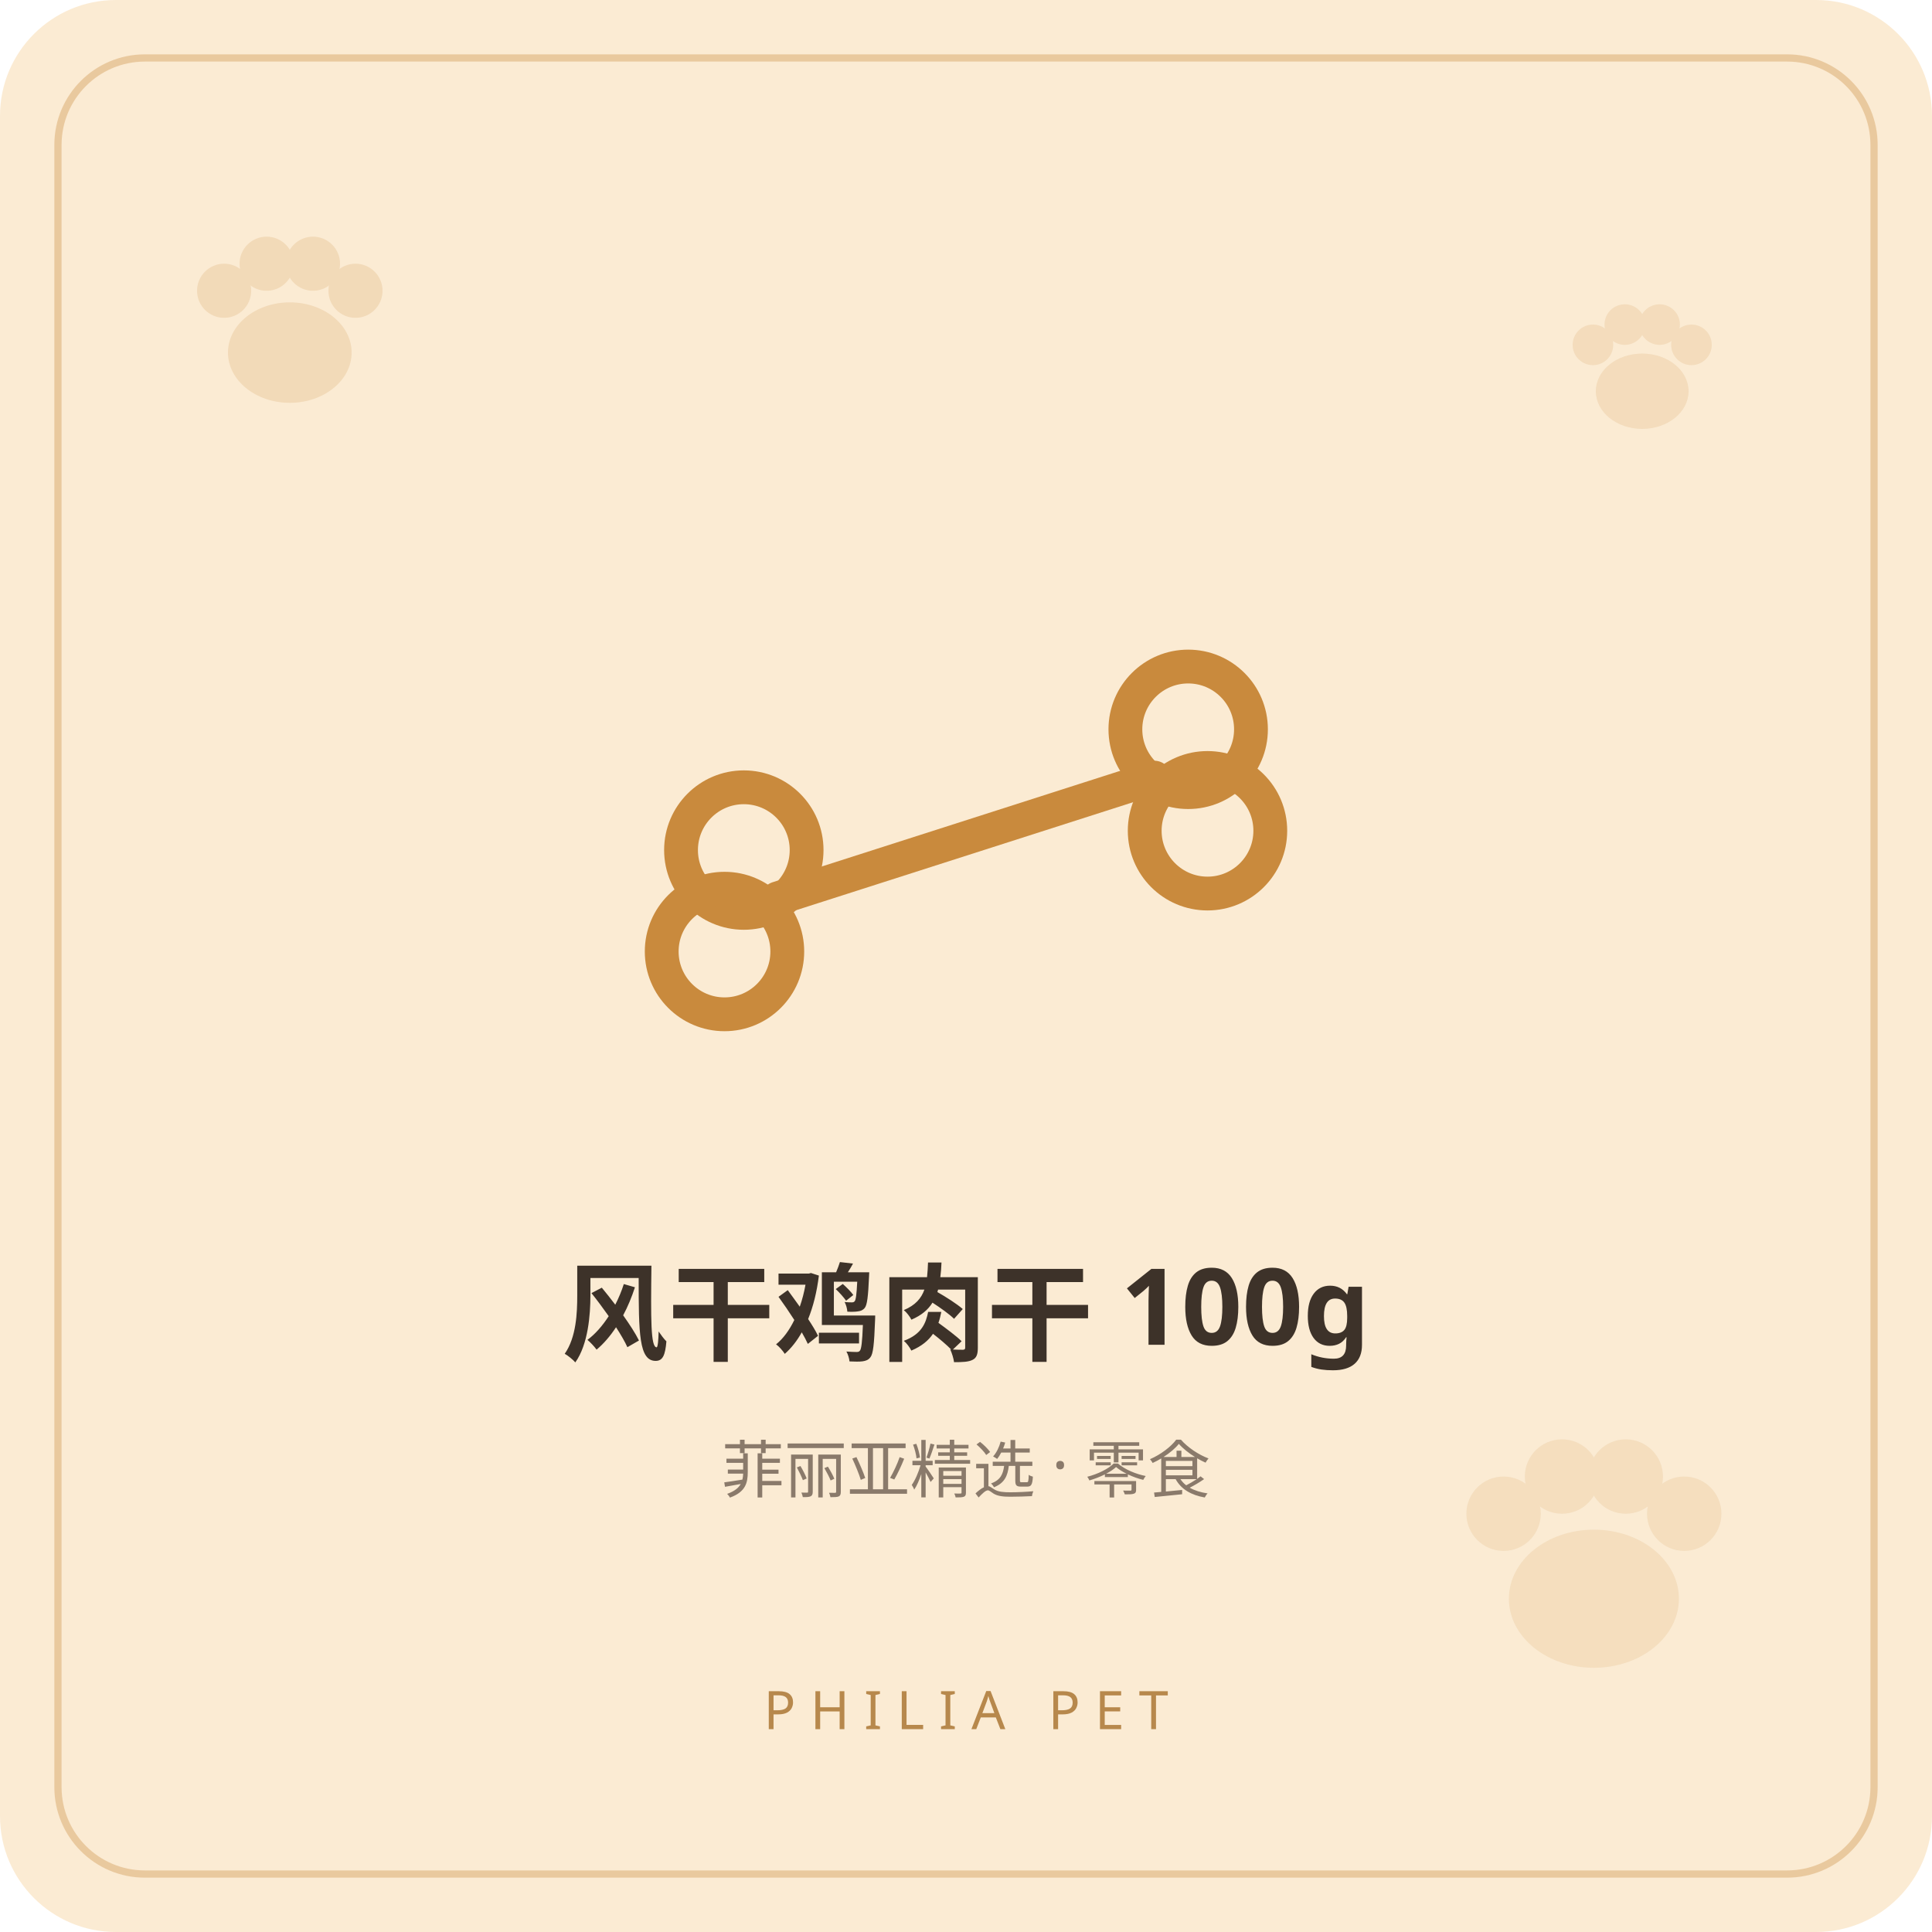
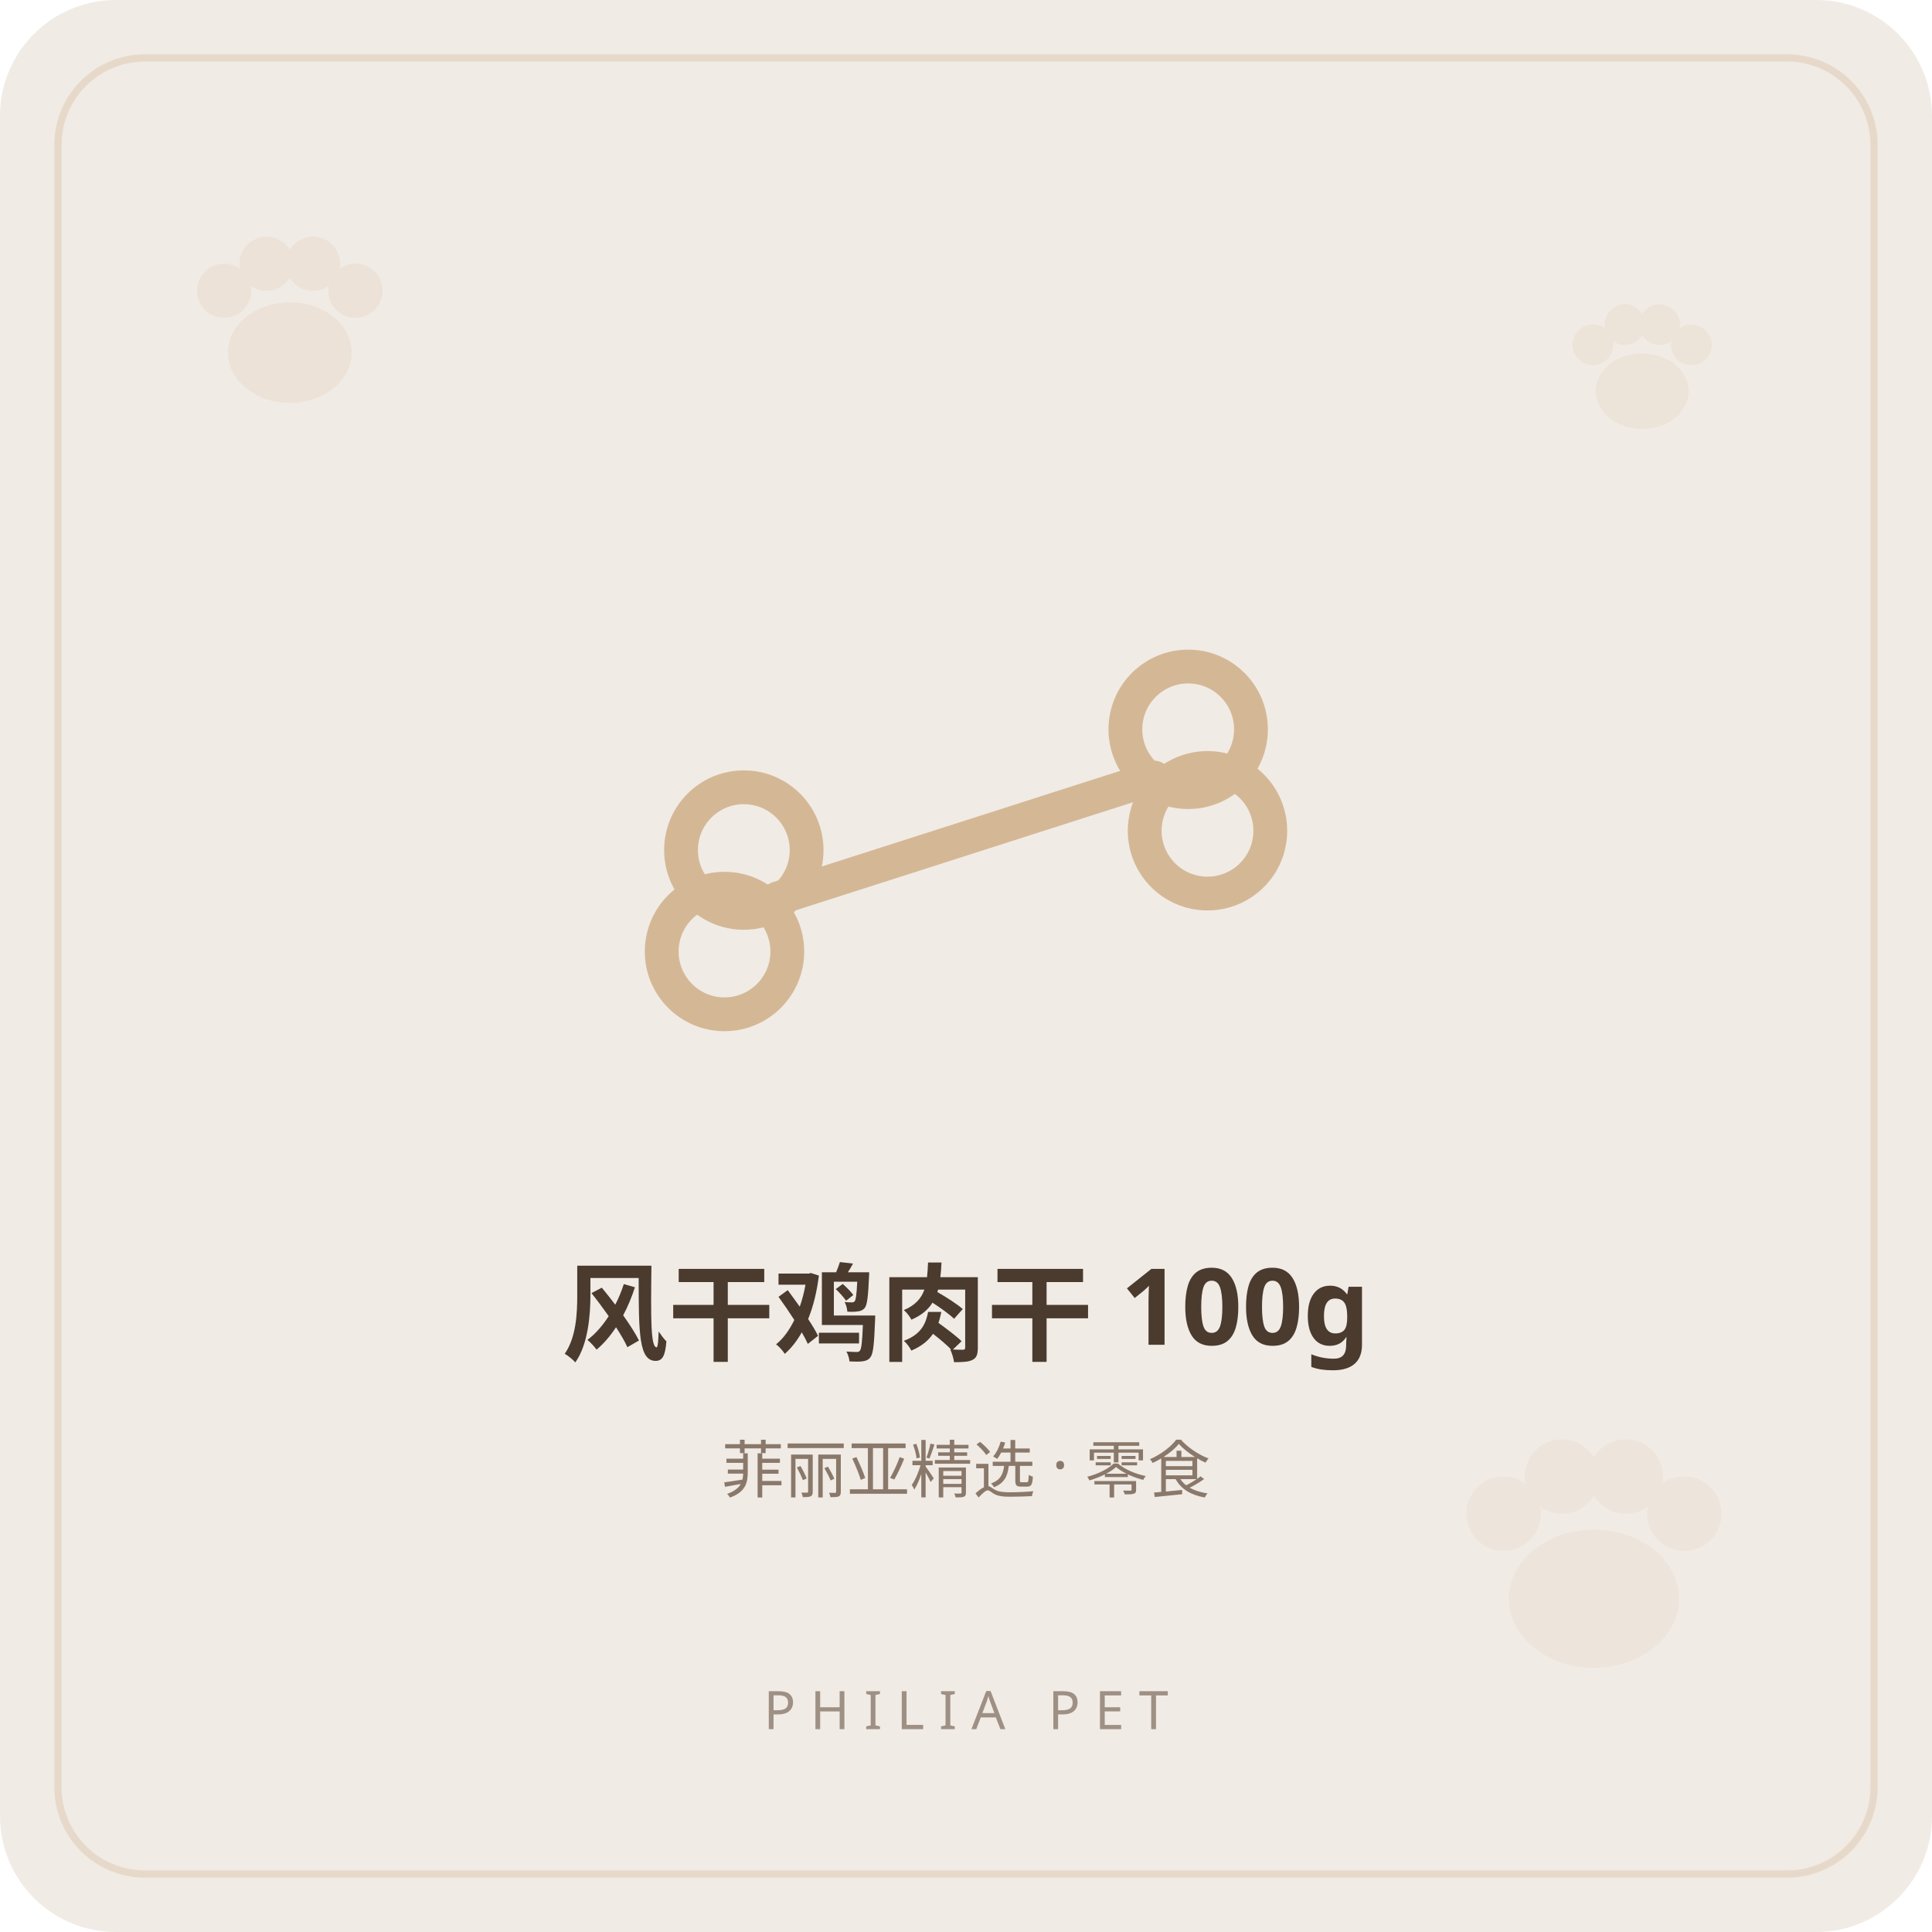
<svg xmlns="http://www.w3.org/2000/svg" width="800" height="800" viewBox="0 0 800 800">
-   <rect width="800" height="800" rx="48" fill="#FBEBD3" />
-   <rect x="24" y="24" width="752" height="752" rx="36" fill="none" stroke="#C98A3D" stroke-width="3" opacity="0.35" />
-   <g transform="translate(120 130) scale(1.6)" fill="#C98A3D" opacity="0.18">
+   <rect width="800" height="800" rx="48" fill="#F1EBE5" />
+   <rect x="24" y="24" width="752" height="752" rx="36" fill="none" stroke="#D4B896" stroke-width="3" opacity="0.35" />
+   <g transform="translate(120 130) scale(1.6)" fill="#D4B896" opacity="0.18">
    <ellipse cx="0" cy="10" rx="16" ry="13" />
    <circle cx="-17" cy="-6" r="7" />
    <circle cx="-6" cy="-13" r="7" />
    <circle cx="6" cy="-13" r="7" />
    <circle cx="17" cy="-6" r="7" />
  </g>
-   <g transform="translate(660 640) scale(2.2)" fill="#C98A3D" opacity="0.14">
+   <g transform="translate(660 640) scale(2.2)" fill="#D4B896" opacity="0.14">
    <ellipse cx="0" cy="10" rx="16" ry="13" />
    <circle cx="-17" cy="-6" r="7" />
    <circle cx="-6" cy="-13" r="7" />
    <circle cx="6" cy="-13" r="7" />
    <circle cx="17" cy="-6" r="7" />
  </g>
-   <g transform="translate(680 150) scale(1.2)" fill="#C98A3D" opacity="0.16">
+   <g transform="translate(680 150) scale(1.2)" fill="#D4B896" opacity="0.16">
    <ellipse cx="0" cy="10" rx="16" ry="13" />
    <circle cx="-17" cy="-6" r="7" />
    <circle cx="-6" cy="-13" r="7" />
    <circle cx="6" cy="-13" r="7" />
    <circle cx="17" cy="-6" r="7" />
  </g>
-   <g fill="none" stroke="#C98A3D" stroke-width="14" stroke-linecap="round">
+   <g fill="none" stroke="#D4B896" stroke-width="14" stroke-linecap="round">
    <path d="M322 372 L478 322" />
    <circle cx="308" cy="352" r="26" />
    <circle cx="300" cy="394" r="26" />
    <circle cx="492" cy="302" r="26" />
    <circle cx="500" cy="344" r="26" />
  </g>
-   <text x="400" y="560" text-anchor="middle" font-family="'PingFang SC','Microsoft YaHei',sans-serif" font-size="44" font-weight="600" fill="#3D3229">风干鸡肉干 100g</text>
-   <text x="400" y="618" text-anchor="middle" font-family="'PingFang SC','Microsoft YaHei',sans-serif" font-size="26" fill="#8A7A6B">菲丽亚精选 · 零食</text>
-   <text x="400" y="716" text-anchor="middle" font-family="'PingFang SC','Microsoft YaHei',sans-serif" font-size="22" letter-spacing="6" fill="#A66F2A" opacity="0.8">PHILIA PET</text>
+   <text x="400" y="560" text-anchor="middle" font-family="'PingFang SC','Microsoft YaHei',sans-serif" font-size="44" font-weight="600" fill="#4A3B2E">风干鸡肉干 100g</text>
+   <text x="400" y="618" text-anchor="middle" font-family="'PingFang SC','Microsoft YaHei',sans-serif" font-size="26" fill="#8A796B">菲丽亚精选 · 零食</text>
+   <text x="400" y="716" text-anchor="middle" font-family="'PingFang SC','Microsoft YaHei',sans-serif" font-size="22" letter-spacing="6" fill="#8A796B" opacity="0.8">PHILIA PET</text>
</svg>
